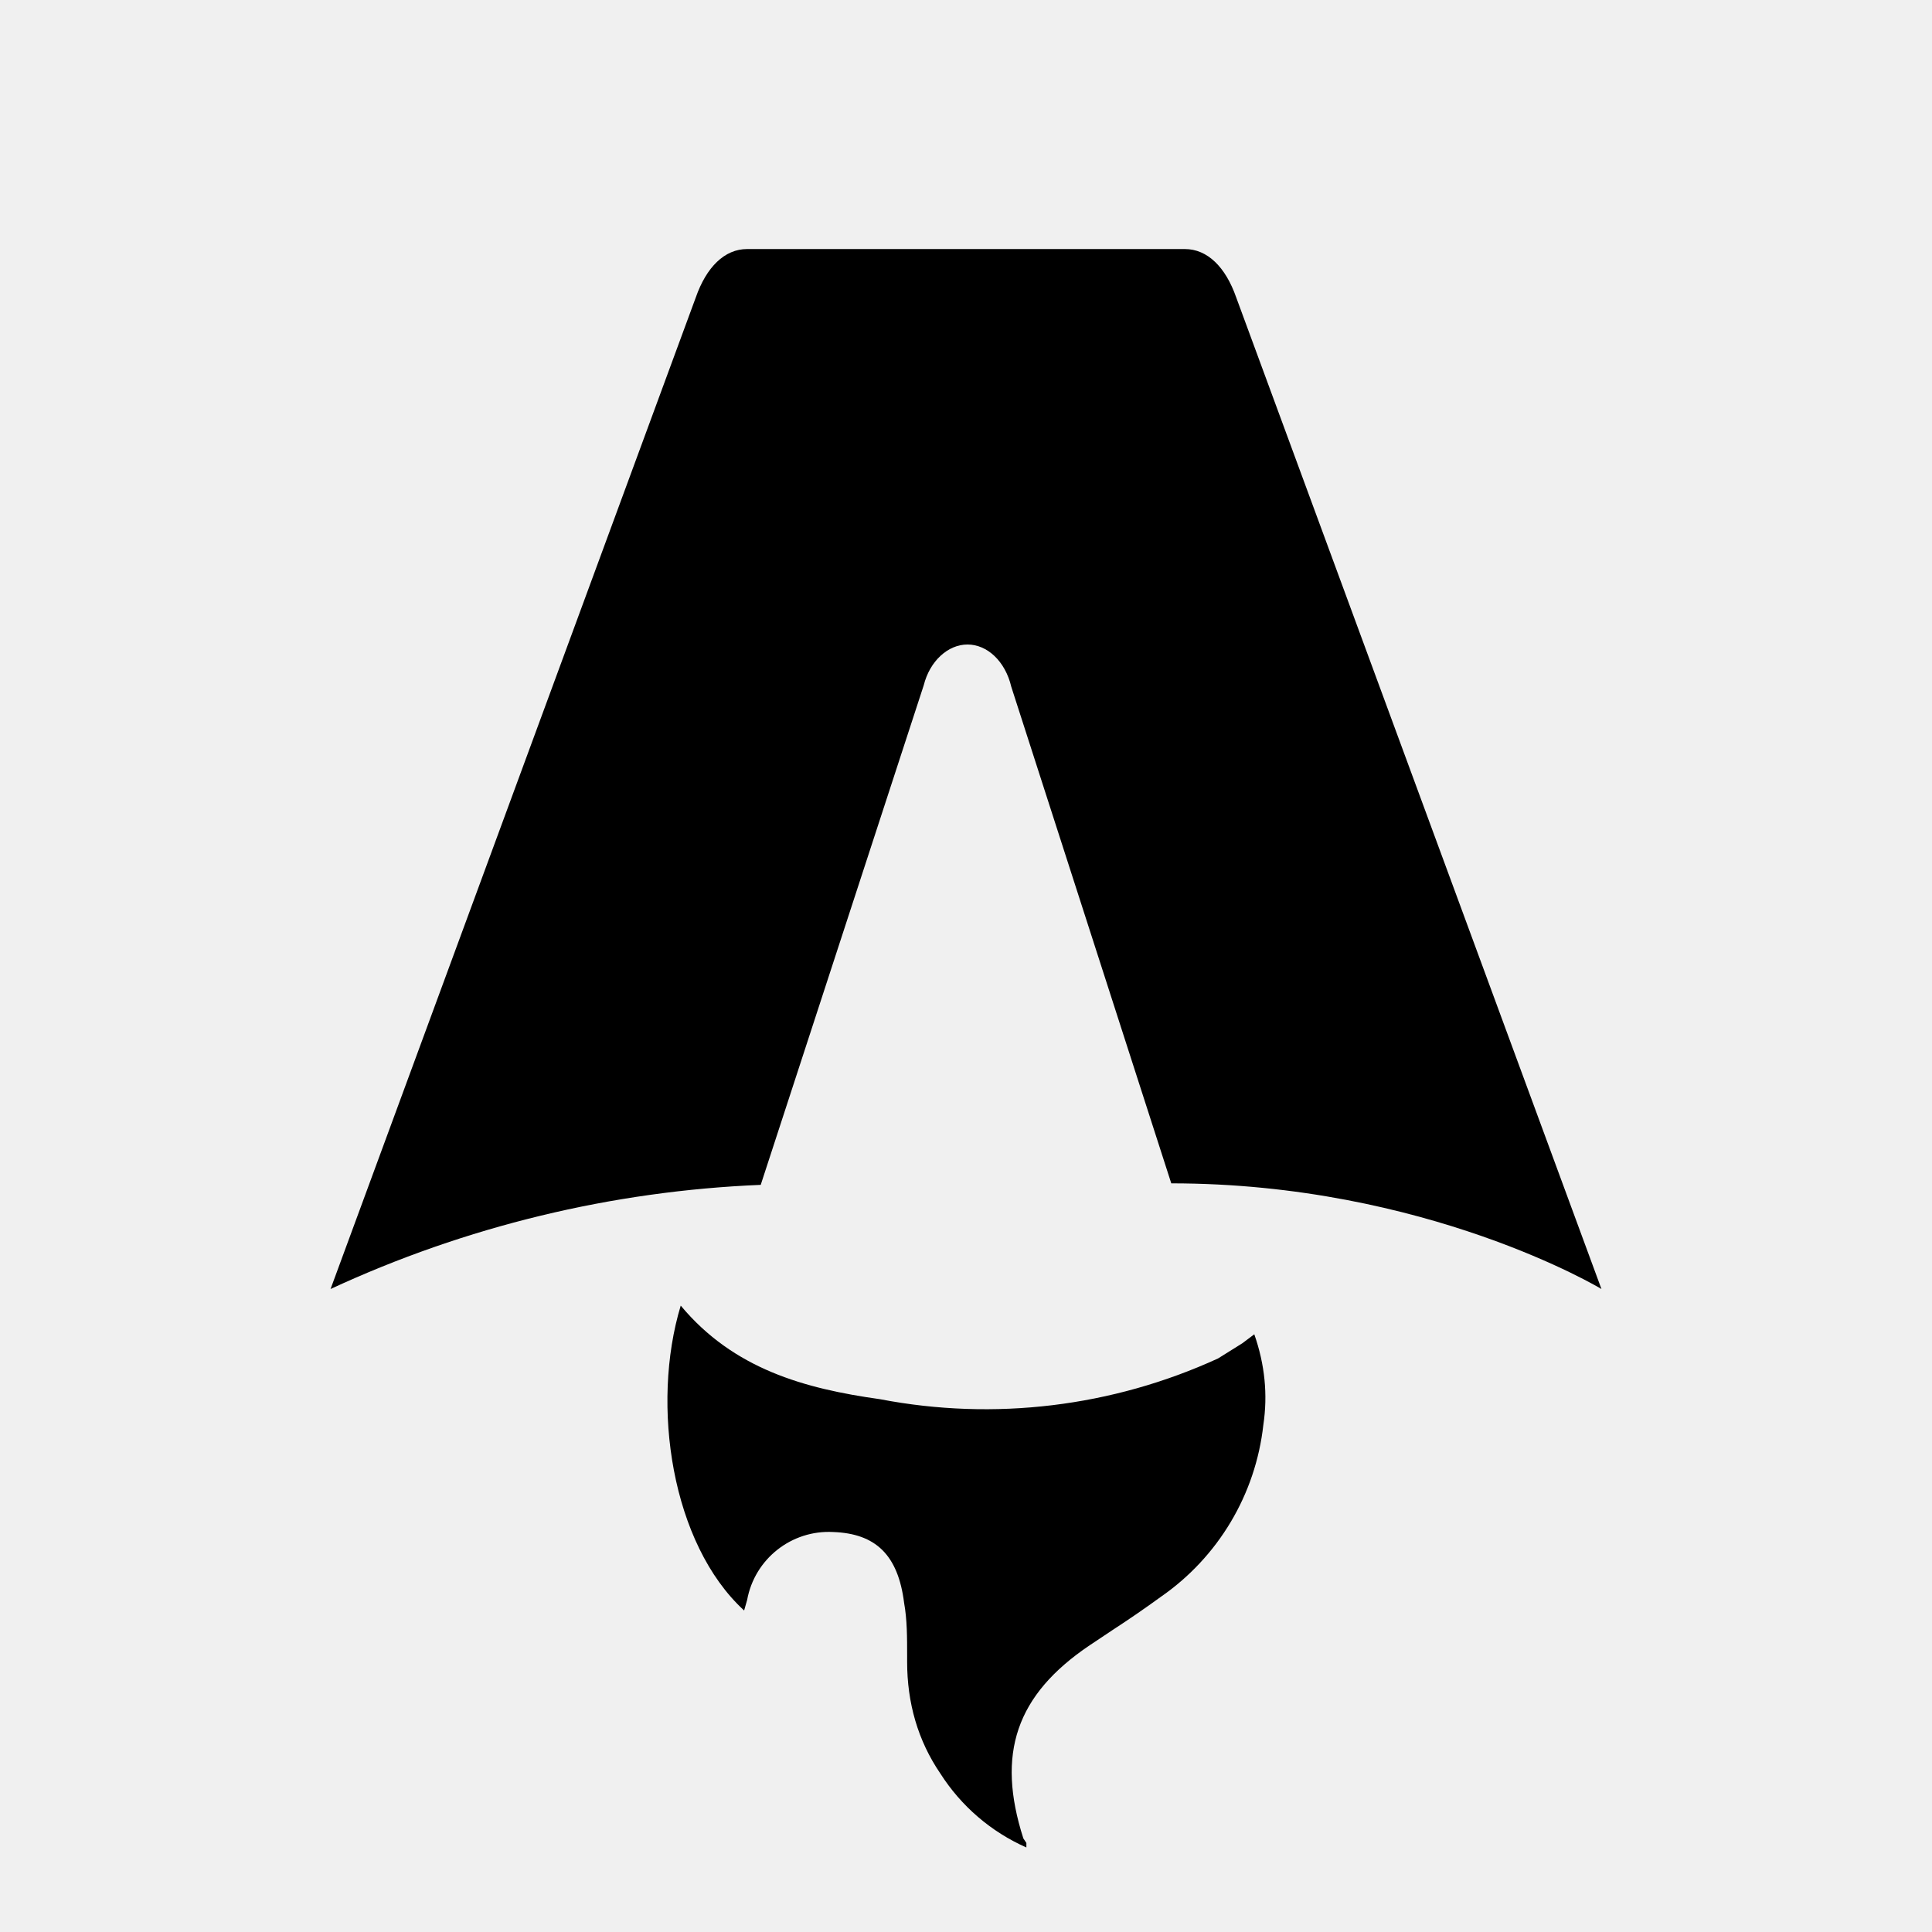
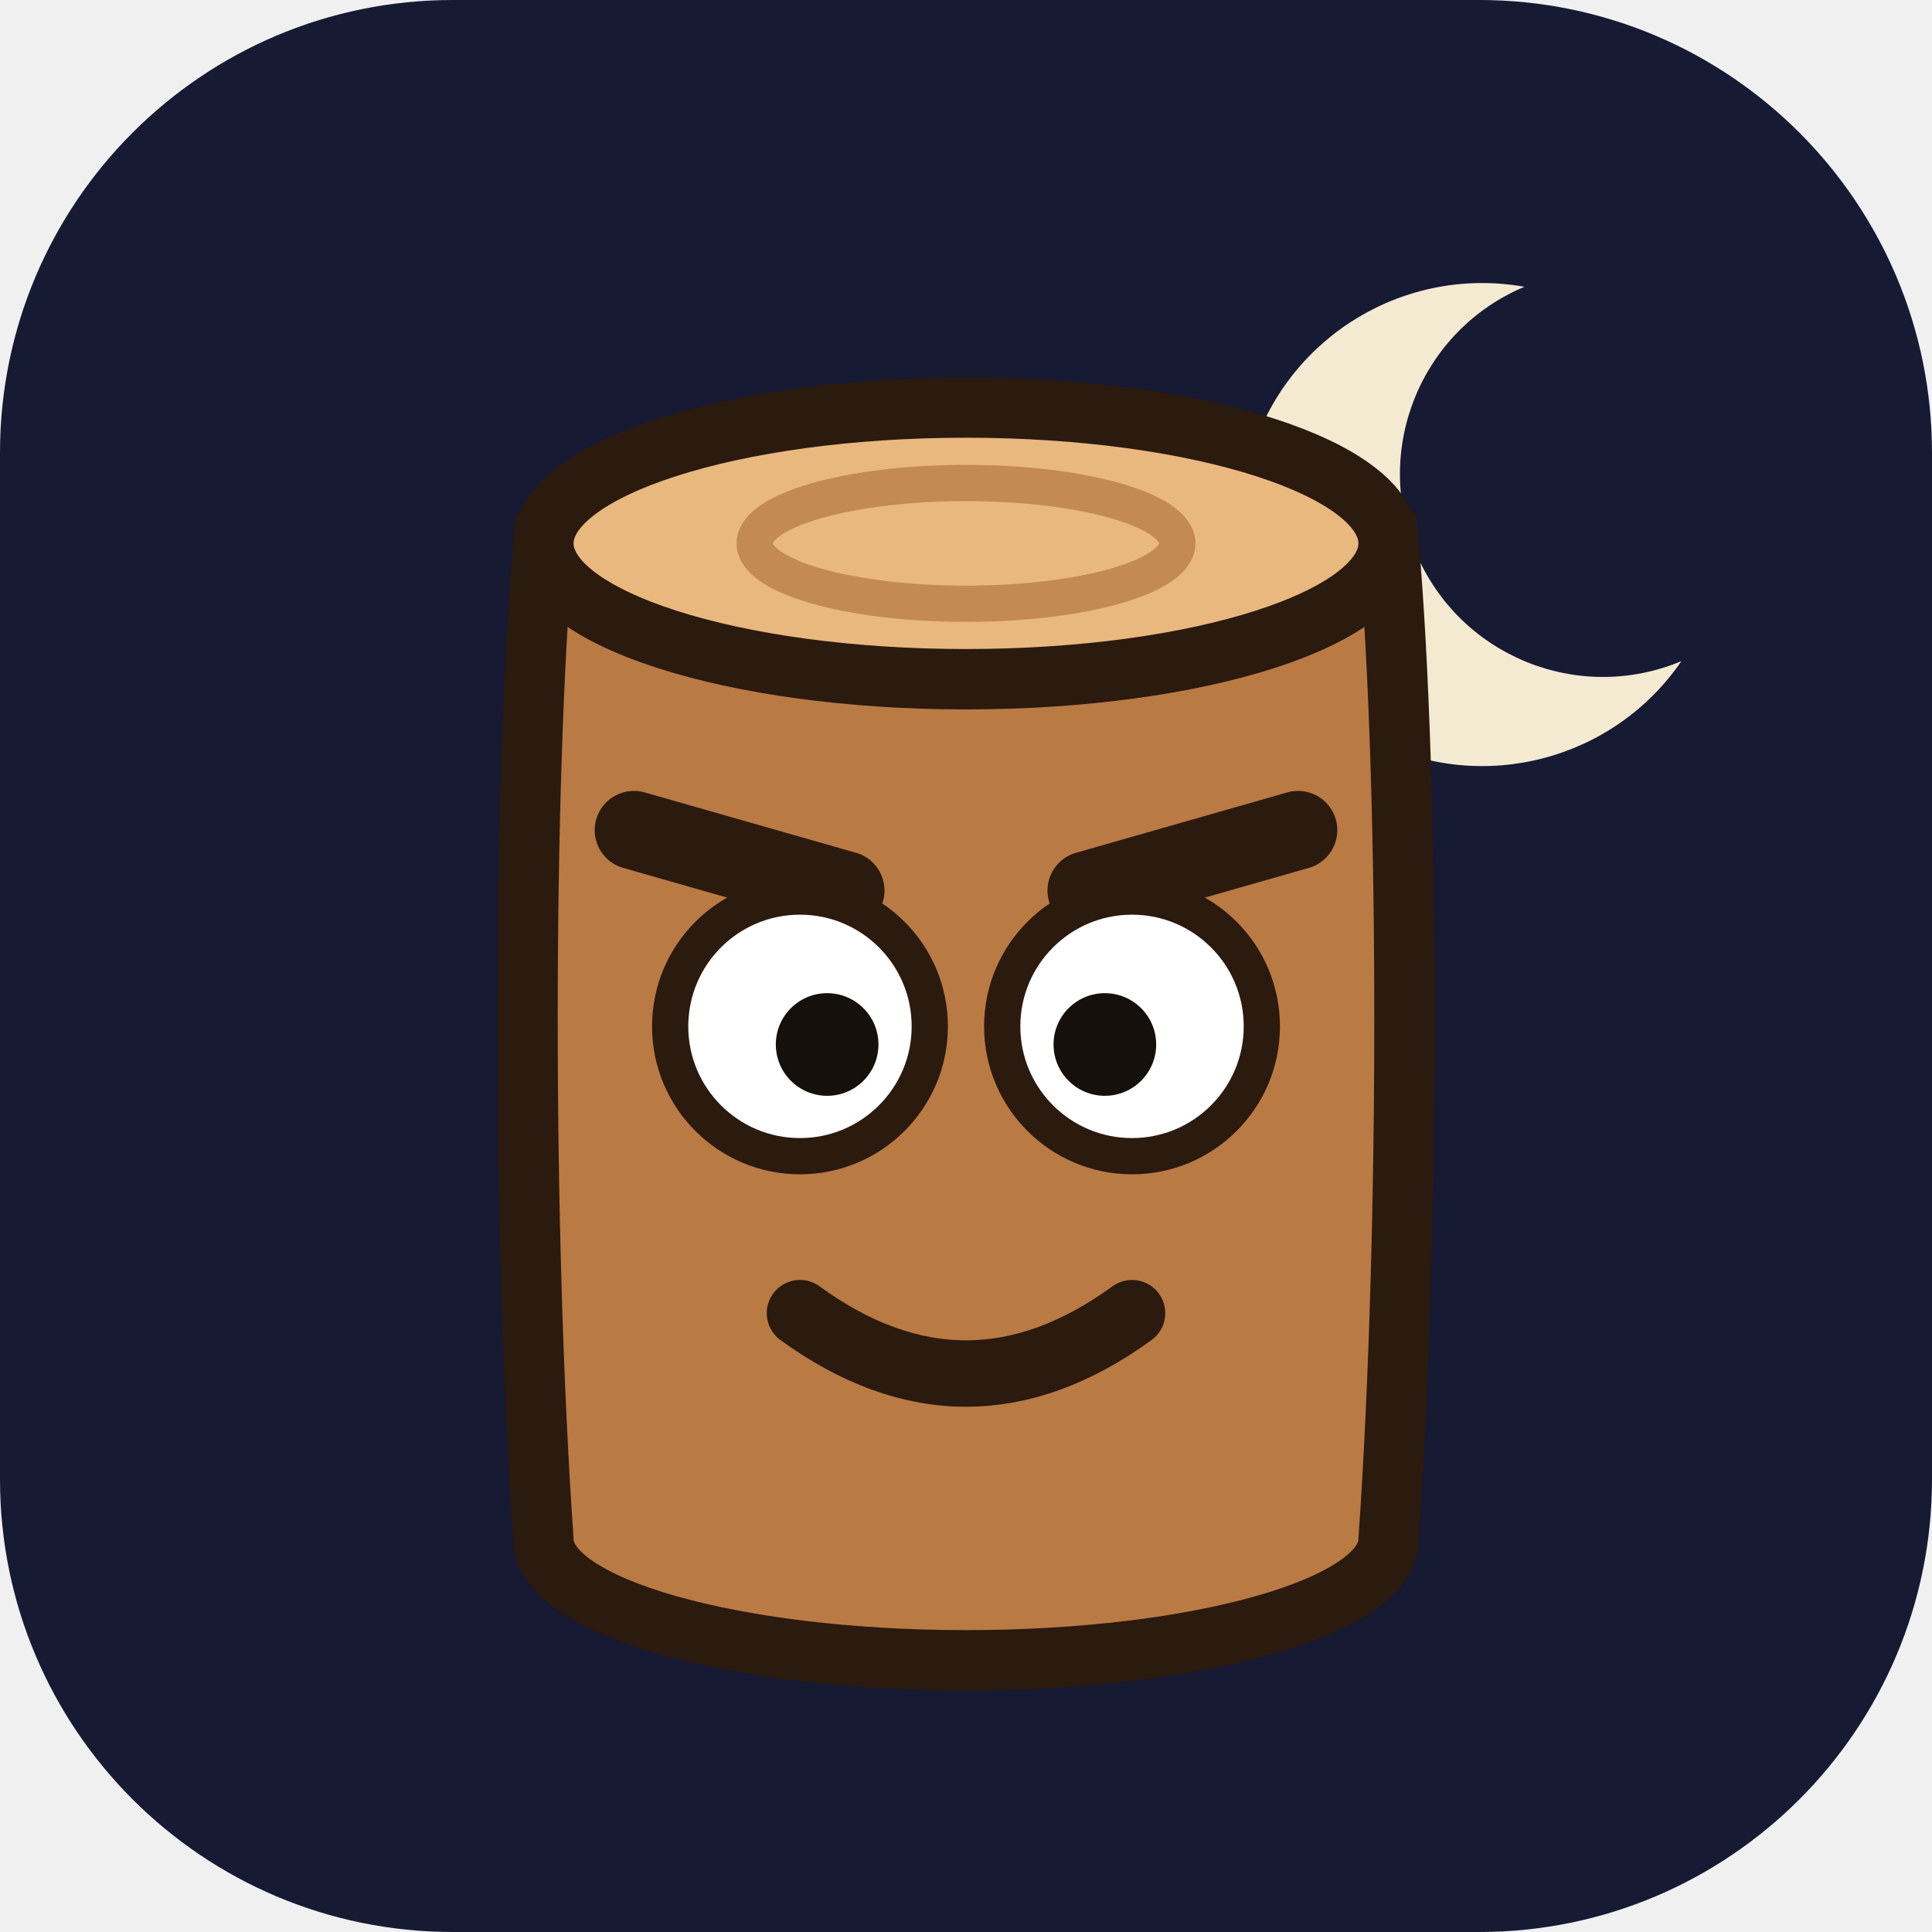
- <svg xmlns="http://www.w3.org/2000/svg" fill="none" viewBox="0 0 128 128">
-   <path d="M50.4 78.5a75.1 75.1 0 0 0-28.5 6.9l24.2-65.7c.7-2 1.9-3.2 3.4-3.2h29c1.5 0 2.7 1.2 3.4 3.2l24.2 65.7s-11.6-7-28.5-7L67 45.5c-.4-1.7-1.6-2.8-2.9-2.8-1.3 0-2.5 1.1-2.9 2.7L50.4 78.5Zm-1.1 28.2Zm-4.2-20.2c-2 6.6-.6 15.8 4.2 20.2a17.5 17.5 0 0 1 .2-.7 5.5 5.5 0 0 1 5.7-4.5c2.8.1 4.3 1.5 4.7 4.7.2 1.1.2 2.3.2 3.5v.4c0 2.7.7 5.2 2.2 7.4a13 13 0 0 0 5.7 4.9v-.3l-.2-.3c-1.8-5.6-.5-9.5 4.4-12.8l1.5-1a73 73 0 0 0 3.2-2.2 16 16 0 0 0 6.8-11.4c.3-2 .1-4-.6-6l-.8.6-1.6 1a37 37 0 0 1-22.4 2.7c-5-.7-9.7-2-13.2-6.2Z" />
-   <style>
-         path { fill: #000; }
-         @media (prefers-color-scheme: dark) {
-             path { fill: #FFF; }
-         }
-     </style>
+ <svg xmlns="http://www.w3.org/2000/svg" viewBox="0 0 64 64">
+   <rect width="64" height="64" rx="15" fill="#161a33" />
+   <path d="M50.5 9.5a8 8 0 1 0 5.2 12.4 6.5 6.5 0 1 1-5.2-12.4Z" fill="#f4ead2" />
+   <path d="M18 18c-.7 8-.7 23 0 33a14 4 0 0 0 28 0c.7-10 .7-25 0-33Z" fill="#b97a44" stroke="#2b1a0e" stroke-width="2" />
+   <ellipse cx="32" cy="18" rx="14" ry="4.5" fill="#e8b87f" stroke="#2b1a0e" stroke-width="2" />
+   <ellipse cx="32" cy="18" rx="7" ry="2" fill="none" stroke="#c38a51" stroke-width="1.2" />
+   <path d="M21 27.5l7 2M43 27.5l-7 2" stroke="#2b1a0e" stroke-width="2.6" stroke-linecap="round" />
+   <circle cx="26.5" cy="34" r="4.3" fill="#fff" stroke="#2b1a0e" stroke-width="1.2" />
+   <circle cx="37.5" cy="34" r="4.3" fill="#fff" stroke="#2b1a0e" stroke-width="1.2" />
+   <circle cx="27.4" cy="34.6" r="1.7" fill="#15100c" />
+   <circle cx="36.6" cy="34.6" r="1.7" fill="#15100c" />
+   <path d="M26.5 43.5q5.5 4 11 0" fill="none" stroke="#2b1a0e" stroke-width="2.2" stroke-linecap="round" />
</svg>
